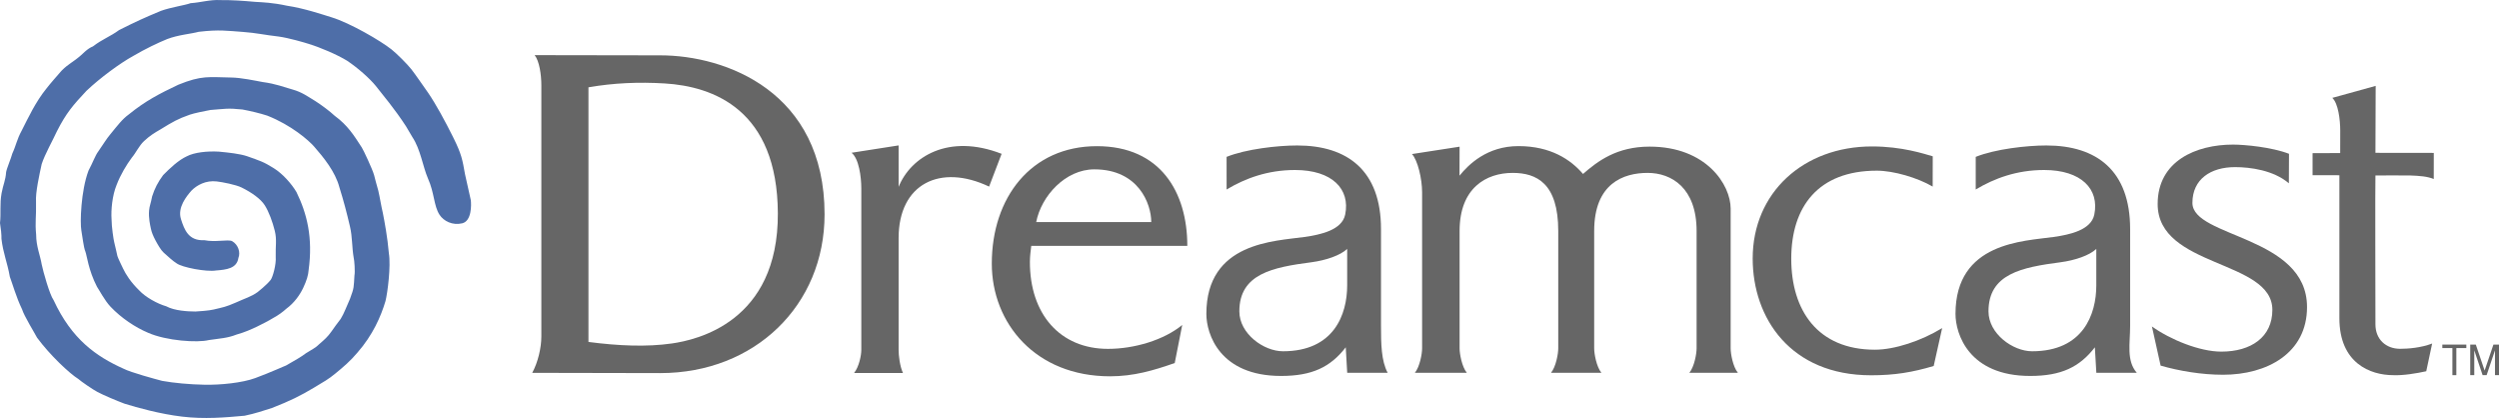
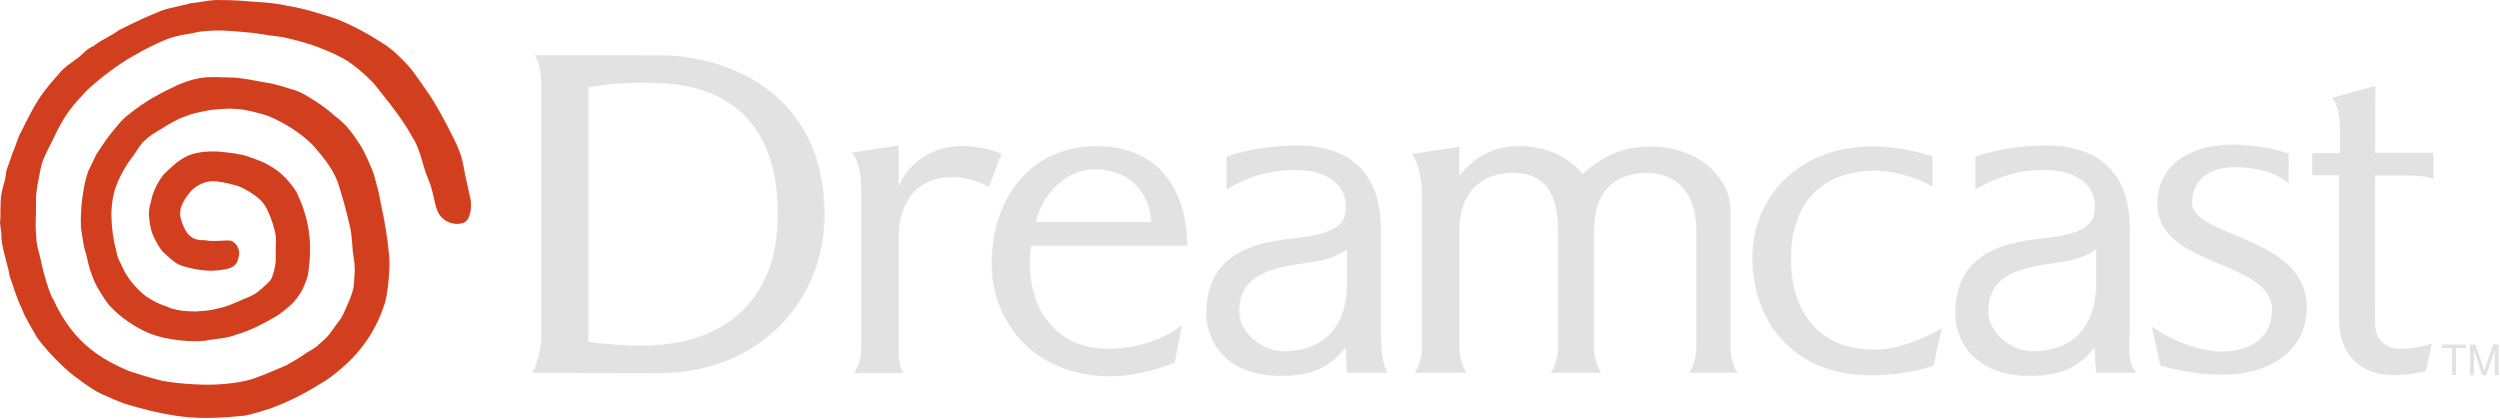
- <svg xmlns="http://www.w3.org/2000/svg" version="1.2" id="Layer_1" x="0px" y="0px" width="566.93px" height="94.787px" viewBox="0 0 566.93 94.787" xml:space="preserve">
-   <defs id="defs29" />
+ <svg xmlns="http://www.w3.org/2000/svg" width="100%" height="100%" viewBox="0 0 567 95" version="1.1" xml:space="preserve" style="fill-rule:evenodd;clip-rule:evenodd;stroke-linejoin:round;stroke-miterlimit:2;">
  <g id="g22">
-     <polygon fill="#666666" points="556.359,78.931 554.074,78.931 554.074,78.142 559.518,78.142 559.518,78.931 557.252,78.931    557.252,85.077 556.359,85.077  " id="polygon2" />
-     <polygon fill="#666666" points="563.211,85.077 561.318,79.442 561.318,85.077 560.404,85.077 560.404,78.142 561.668,78.142    563.668,84.038 565.666,78.142 566.93,78.142 566.93,85.077 566.02,85.077 566.02,79.442 564.125,85.077  " id="polygon4" />
-     <path fill="#666666" d="M122.813,19.344c0-2.409-0.458-5.529-1.522-6.841c6.973,0,22.039,0.046,28.497,0.046   c14.859,0,37.277,8.247,37.277,36.052c0,20.635-15.826,36.008-37.277,36.008c-4.705,0-22.67-0.058-29.044-0.058   c1.306-2.411,2.069-5.685,2.069-8.269V19.344L122.813,19.344z M133.5,77.543c6.858,0.892,13.189,1.165,18.917,0.347   c5.542-0.793,24.165-4.805,24.049-29.529c-0.109-23.431-14.581-28.788-25.731-29.443c-5.819-0.343-11.436-0.123-17.236,0.881   L133.5,77.543L133.5,77.543z" id="path6" />
-     <path fill="#666666" d="M193.187,34.642l10.676-1.667c0,2.186,0,8.596,0,9.4c2.738-6.767,11.259-12.205,23.366-7.493l-2.838,7.433   c-11.082-5.26-20.528-0.646-20.528,11.661V79.37c0,1.209,0.264,3.648,0.985,5.213h-11.089c1.12-1.381,1.64-4.004,1.64-5.213V42.74   C195.396,40.083,194.854,35.97,193.187,34.642L193.187,34.642z" id="path8" />
-     <path fill="#666666" d="M530.719,39.738c0,0.693,0,30.229,0,32.434c0,10.183,7.019,12.905,12.219,12.905   c2.197,0.107,5.313-0.406,7.488-0.889l1.338-6.285c-2.535,0.97-5.481,1.197-7.25,1.197c-3.26,0-5.617-2.164-5.617-5.549   c0-3.037-0.077-32.809,0-33.761h-0.034c0.432,0,7.196-0.024,7.879,0c2.217,0.078,3.92,0.213,5.387,0.803l0.008-5.919   c0,0-12.985-0.017-13.239-0.017l0.053-15.181l-9.838,2.719c1.356,1.269,1.797,4.982,1.797,7.431c0,0-0.008,4.536-0.008,5.083   c-0.441,0-5.438,0.025-6.265,0.025v5.001C525.51,39.735,530.719,39.738,530.719,39.738L530.719,39.738z" id="path10" />
-     <path fill="#666666" d="M488.193,74.036c4.229,3.021,10.866,5.703,15.733,5.703c6.752,0,11.588-3.285,11.588-9.469   c0-11.414-26.022-9.522-26.022-24.004c0-9.792,8.756-13.476,17.1-13.476c2.683,0,8.806,0.582,12.697,2.088l-0.031,6.688   c-3.459-2.955-8.735-3.669-12.213-3.669c-5.521,0-9.668,2.74-9.668,8.112c0,7.887,26.002,7.43,26.002,23.621   c0,10.471-9.07,15.354-19.055,15.354c-4.865,0-9.939-0.862-14.16-2.071L488.193,74.036L488.193,74.036z" id="path12" />
-     <path fill="#666666" d="M331.107,39.839c0-0.592,0.021-5.895,0.021-6.574l-10.809,1.671c1.303,1.365,2.303,5.623,2.303,8.667   v35.414c0,1.209-0.519,4.143-1.641,5.521h11.784c-1.118-1.381-1.637-4.313-1.637-5.521V52.372c0-9.75,6.031-13.164,12.035-13.164   c5.434,0,10.344,2.352,10.344,13.164v26.646c0,1.209-0.52,4.142-1.637,5.521h11.428c-1.123-1.381-1.637-4.313-1.637-5.521V52.372   c0-10.811,6.678-13.164,12.123-13.164c5.43,0,11.111,3.411,11.111,13.164v26.646c0,1.209-0.515,4.142-1.642,5.521h11.008   c-1.127-1.381-1.639-4.313-1.639-5.521V47.312c0-5.404-5.516-14.063-18.391-14.063c-7.492,0-11.818,3.333-15.103,6.2   c-2.793-3.26-7.34-6.317-14.647-6.317C337.365,33.129,333.162,37.302,331.107,39.839L331.107,39.839z" id="path14" />
-     <path fill="#666666" d="M305.621,56.453c-1.543,1.453-4.773,2.579-8.107,3.019c-8.762,1.147-16.352,2.604-16.352,11.137   c0,5.063,5.52,9.048,9.891,9.048c11.578,0,14.57-8.353,14.57-14.935v-8.269H305.621L305.621,56.453z M278.269,35.57   c4.419-1.771,11.549-2.583,16.021-2.583c11.42,0,19.008,5.705,19.008,18.95v21.972c0,4.069,0.062,7.924,1.512,10.631h-9.178   l-0.332-5.78c-3.473,4.487-7.627,6.495-14.676,6.495c-13.91,0-16.946-9.503-16.946-14.069c0-16.297,15.512-16.485,22.249-17.447   c3.728-0.526,8.521-1.58,9.244-5.074c1.188-5.78-2.942-10.114-11.385-10.114c-6.197,0-11.273,1.885-15.514,4.422L278.269,35.57   L278.269,35.57z M475.572,56.453c-1.541,1.453-4.773,2.579-8.109,3.019c-8.76,1.147-16.348,2.604-16.348,11.137   c0,5.063,5.516,9.048,9.887,9.048c11.576,0,14.57-8.353,14.57-14.935V56.453L475.572,56.453z M448.223,35.57   c4.418-1.771,11.556-2.583,16.023-2.583c11.414,0,19.002,5.705,19.002,18.95v21.972c0,4.069-0.887,7.841,1.508,10.631h-9.176   l-0.334-5.78c-3.478,4.487-7.625,6.495-14.674,6.495c-13.902,0-16.943-9.503-16.943-14.069c0-16.297,15.512-16.485,22.246-17.447   c3.729-0.526,8.527-1.58,9.242-5.074c1.19-5.78-2.941-10.114-11.385-10.114c-6.195,0-11.271,1.885-15.513,4.422v-7.4L448.223,35.57   L448.223,35.57z" id="path16" />
-     <path fill="#666666" d="M438.451,42.308c-3.443-2.012-8.879-3.605-12.67-3.605c-13.312,0-19.412,8.185-19.412,19.976   c0,11.68,5.965,20.625,18.983,20.625c4.462,0,10.535-2.006,15.25-4.902l-1.918,8.593c-4.799,1.428-8.842,2.108-14.194,2.108   c-18.295,0-26.871-12.977-26.871-26.479c0-14.921,11.504-25.417,27.072-25.417c6.805,0,11.771,1.668,13.776,2.238L438.451,42.308   L438.451,42.308z" id="path18" />
-     <path fill="#666666" d="M233.646,59.304c0.008-1.234,0.172-2.41,0.31-3.55h35.401c0-12.169-6.087-22.608-20.505-22.608   c-14.965,0-23.85,11.703-23.85,26.63c0,13.498,9.891,25.56,26.832,25.56c5.356,0,9.834-1.319,14.669-3.012l1.701-8.63   c-4.135,3.404-10.817,5.418-16.849,5.418C240.514,79.112,233.599,71.263,233.646,59.304L233.646,59.304z M235.077,50.356   c1.149-5.92,6.628-11.952,13.184-11.952c10.018,0,12.917,7.817,12.917,11.952C261.176,50.356,235.077,50.375,235.077,50.356   L235.077,50.356z" id="path20" />
+     <g>
+       <path id="polygon2" d="M556.359,78.931L554.074,78.931L554.074,78.142L559.518,78.142L559.518,78.931L557.252,78.931L557.252,85.077L556.359,85.077L556.359,78.931Z" style="fill:rgb(226,226,226);fill-rule:nonzero;" />
+       <path id="polygon4" d="M563.211,85.077L561.318,79.442L561.318,85.077L560.404,85.077L560.404,78.142L561.668,78.142L563.668,84.038L565.666,78.142L566.93,78.142L566.93,85.077L566.02,85.077L566.02,79.442L564.125,85.077L563.211,85.077Z" style="fill:rgb(226,226,226);fill-rule:nonzero;" />
+       <path id="path6" d="M122.813,19.344C122.813,16.935 122.355,13.815 121.291,12.503C128.264,12.503 143.33,12.549 149.788,12.549C164.647,12.549 187.065,20.796 187.065,48.601C187.065,69.236 171.239,84.609 149.788,84.609C145.083,84.609 127.118,84.551 120.744,84.551C122.05,82.14 122.813,78.866 122.813,76.282L122.813,19.344ZM133.5,77.543C140.358,78.435 146.689,78.708 152.417,77.89C157.959,77.097 176.582,73.085 176.466,48.361C176.357,24.93 161.885,19.573 150.735,18.918C144.916,18.575 139.299,18.795 133.499,19.799L133.5,77.543Z" style="fill:rgb(226,226,226);fill-rule:nonzero;" />
+       <path id="path8" d="M193.187,34.642L203.863,32.975L203.863,42.375C206.601,35.608 215.122,30.17 227.229,34.882L224.391,42.315C213.309,37.055 203.863,41.669 203.863,53.976L203.863,79.37C203.863,80.579 204.127,83.018 204.848,84.583L193.759,84.583C194.879,83.202 195.399,80.579 195.399,79.37L195.399,42.74C195.396,40.083 194.854,35.97 193.187,34.642Z" style="fill:rgb(226,226,226);fill-rule:nonzero;" />
+       <path id="path10" d="M530.719,39.738L530.719,72.172C530.719,82.355 537.738,85.077 542.938,85.077C545.135,85.184 548.251,84.671 550.426,84.188L551.764,77.903C549.229,78.873 546.283,79.1 544.514,79.1C541.254,79.1 538.897,76.936 538.897,73.551C538.897,70.514 538.82,40.742 538.897,39.79L538.863,39.79C539.295,39.79 546.059,39.766 546.742,39.79C548.959,39.868 550.662,40.003 552.129,40.593L552.137,34.674C552.137,34.674 539.152,34.657 538.898,34.657L538.951,19.476L529.113,22.195C530.469,23.464 530.91,27.177 530.91,29.626C530.91,29.626 530.902,34.162 530.902,34.709C530.461,34.709 525.464,34.734 524.637,34.734L524.637,39.735C525.51,39.735 530.719,39.738 530.719,39.738Z" style="fill:rgb(226,226,226);fill-rule:nonzero;" />
+       <path id="path12" d="M488.193,74.036C492.422,77.057 499.059,79.739 503.926,79.739C510.678,79.739 515.514,76.454 515.514,70.27C515.514,58.856 489.492,60.748 489.492,46.266C489.492,36.474 498.248,32.79 506.592,32.79C509.275,32.79 515.398,33.372 519.289,34.878L519.258,41.566C515.799,38.611 510.523,37.897 507.045,37.897C501.524,37.897 497.377,40.637 497.377,46.009C497.377,53.896 523.379,53.439 523.379,69.63C523.379,80.101 514.309,84.984 504.324,84.984C499.459,84.984 494.385,84.122 490.164,82.913L488.193,74.036Z" style="fill:rgb(226,226,226);fill-rule:nonzero;" />
+       <path id="path14" d="M331.107,39.839C331.107,39.247 331.128,33.944 331.128,33.265L320.319,34.936C321.622,36.301 322.622,40.559 322.622,43.603L322.622,79.017C322.622,80.226 322.103,83.16 320.981,84.538L332.765,84.538C331.647,83.157 331.128,80.225 331.128,79.017L331.128,52.372C331.128,42.622 337.159,39.208 343.163,39.208C348.597,39.208 353.507,41.56 353.507,52.372L353.507,79.018C353.507,80.227 352.987,83.16 351.87,84.539L363.298,84.539C362.175,83.158 361.661,80.226 361.661,79.018L361.661,52.372C361.661,41.561 368.339,39.208 373.784,39.208C379.214,39.208 384.895,42.619 384.895,52.372L384.895,79.018C384.895,80.227 384.38,83.16 383.253,84.539L394.261,84.539C393.134,83.158 392.622,80.226 392.622,79.018L392.622,47.312C392.622,41.908 387.106,33.249 374.231,33.249C366.739,33.249 362.413,36.582 359.128,39.449C356.335,36.189 351.788,33.132 344.481,33.132C337.365,33.129 333.162,37.302 331.107,39.839Z" style="fill:rgb(226,226,226);fill-rule:nonzero;" />
+       <path id="path16" d="M305.621,56.453C304.078,57.906 300.848,59.032 297.514,59.472C288.752,60.619 281.162,62.076 281.162,70.609C281.162,75.672 286.682,79.657 291.053,79.657C302.631,79.657 305.623,71.304 305.623,64.722L305.623,56.453L305.621,56.453ZM278.269,35.57C282.688,33.799 289.818,32.987 294.29,32.987C305.71,32.987 313.298,38.692 313.298,51.937L313.298,73.909C313.298,77.978 313.36,81.833 314.81,84.54L305.632,84.54L305.3,78.76C301.827,83.247 297.673,85.255 290.624,85.255C276.714,85.255 273.678,75.752 273.678,71.186C273.678,54.889 289.19,54.701 295.927,53.739C299.655,53.213 304.448,52.159 305.171,48.665C306.359,42.885 302.229,38.551 293.786,38.551C287.589,38.551 282.513,40.436 278.272,42.973L278.269,35.57ZM475.572,56.453C474.031,57.906 470.799,59.032 467.463,59.472C458.703,60.619 451.115,62.076 451.115,70.609C451.115,75.672 456.631,79.657 461.002,79.657C472.578,79.657 475.572,71.304 475.572,64.722L475.572,56.453ZM448.223,35.57C452.641,33.799 459.779,32.987 464.246,32.987C475.66,32.987 483.248,38.692 483.248,51.937L483.248,73.909C483.248,77.978 482.361,81.75 484.756,84.54L475.58,84.54L475.246,78.76C471.768,83.247 467.621,85.255 460.572,85.255C446.67,85.255 443.629,75.752 443.629,71.186C443.629,54.889 459.141,54.701 465.875,53.739C469.604,53.213 474.402,52.159 475.117,48.665C476.307,42.885 472.176,38.551 463.732,38.551C457.537,38.551 452.461,40.436 448.219,42.973L448.219,35.573L448.223,35.57Z" style="fill:rgb(226,226,226);fill-rule:nonzero;" />
+       <path id="path18" d="M438.451,42.308C435.008,40.296 429.572,38.703 425.781,38.703C412.469,38.703 406.369,46.888 406.369,58.679C406.369,70.359 412.334,79.304 425.352,79.304C429.814,79.304 435.887,77.298 440.602,74.402L438.684,82.995C433.885,84.423 429.842,85.103 424.49,85.103C406.195,85.103 397.619,72.126 397.619,58.624C397.619,43.703 409.123,33.207 424.691,33.207C431.496,33.207 436.462,34.875 438.467,35.445L438.451,42.308Z" style="fill:rgb(226,226,226);fill-rule:nonzero;" />
+       <path id="path20" d="M233.646,59.304C233.654,58.07 233.818,56.894 233.956,55.754L269.357,55.754C269.357,43.585 263.27,33.146 248.852,33.146C233.887,33.146 225.002,44.849 225.002,59.776C225.002,73.274 234.893,85.336 251.834,85.336C257.19,85.336 261.668,84.017 266.503,82.324L268.204,73.694C264.069,77.098 257.387,79.112 251.355,79.112C240.514,79.112 233.599,71.263 233.646,59.304ZM235.077,50.356C236.226,44.436 241.705,38.404 248.261,38.404C258.279,38.404 261.178,46.221 261.178,50.356C261.176,50.356 235.077,50.375 235.077,50.356Z" style="fill:rgb(226,226,226);fill-rule:nonzero;" />
+     </g>
  </g>
-   <path fill="#CF3311" d="M65.058,1.288c3.969,0.596,8.026,1.984,10.141,2.63C79.46,5.22,86.376,9.269,88.82,11.209  c1.157,0.918,3.585,3.323,4.528,4.533c0.917,1.179,2.667,3.733,3.783,5.308c1.781,2.597,3.874,6.466,5.648,10.025  c1.984,3.978,2.12,5.13,2.721,8.455l1.311,5.862c0.123,1.014,0.227,4.731-1.957,5.251c-2.181,0.521-4.199-0.483-5.15-1.955  c-1.316-2.036-1.133-4.926-2.623-8.234c-1.161-2.674-1.666-6.561-3.521-9.355l-1.453-2.458c-2.573-3.96-5.253-7.103-6.851-9.153  c-1.411-1.723-4.04-4.064-6.531-5.729c-2.306-1.398-6.032-2.993-8.719-3.813c-0.856-0.279-4.524-1.357-6.8-1.66  c-3.093-0.347-5.126-0.836-8.063-1.043c-3.63-0.256-5.367-0.578-10.074-0.028c-1.783,0.484-4.605,0.676-7.147,1.647  c-2.053,0.837-4.906,2.189-7.703,3.832c-3.012,1.651-7.578,5.026-10.609,7.907c-3.054,3.263-4.582,5.014-6.687,9.15  c-0.931,2.046-2.736,5.213-3.464,7.447c-0.497,2.269-1.443,6.5-1.286,8.556c0.073,3.681-0.25,4.44,0.027,7.45  c0.01,2.71,0.899,4.588,1.27,6.806c0.315,1.53,1.787,6.828,2.694,8.062c4.129,8.9,9.675,12.755,15.856,15.537  c1.742,0.888,7.191,2.346,8.767,2.763c2.69,0.485,6.227,0.81,9.633,0.875c3.583,0.069,8.522-0.414,11.517-1.519  c3.244-1.193,6.997-2.891,6.953-2.84c1.504-0.832,3.802-2.187,4.516-2.781c1.383-0.885,2.217-1.228,3.034-2.08  c1.184-1.033,1.898-1.629,2.794-2.91c0.497-0.721,1.292-1.827,2.059-2.805c0.83-1.36,1.307-2.793,2.116-4.564  c0.968-2.623,0.818-2.496,1.003-5.277c0.175-0.807-0.02-3.519-0.164-3.979c-0.437-2.502-0.283-4.709-0.856-7.139  c-0.771-3.287-1.417-5.747-2.402-8.899c-0.929-3.549-3.656-6.838-5.702-9.188c-1.268-1.457-5.201-4.895-10.658-7.043  c-1.538-0.517-4.05-1.103-5.647-1.395c-3.41-0.356-3.965-0.127-7.229,0.111c-1.124,0.196-3.731,0.729-4.692,1.066  c-2.804,0.985-3.835,1.611-6.702,3.366c-1.334,0.775-2.34,1.368-3.705,2.646c-1.089,1.008-1.868,2.72-2.748,3.725  c-1.209,1.644-2.554,3.836-3.456,6.201c-0.978,2.353-1.293,5.664-1.143,7.795c0,1.621,0.441,4.598,0.616,5.246  c0.176,0.65,0.616,2.67,0.71,3.076c0.097,0.405,1.145,2.541,1.292,2.853c0.593,1.261,1.726,3.069,3.633,4.919  c1.411,1.54,4.133,3.05,6.174,3.635c1.828,1.006,4.912,1.174,6.62,1.178c0.839-0.053,2.984-0.184,4.103-0.451  c2.271-0.545,2.688-0.56,5.028-1.575c2.1-0.974,3.523-1.325,4.986-2.403c0,0,2.007-1.572,2.919-2.724  c0.481-0.604,1.306-3.5,1.161-5.293c-0.069-2.453,0.289-3.845-0.214-5.863c-0.5-2.019-1.354-4.358-2.281-5.8  c-0.939-1.46-2.956-2.882-5.251-4.017c-1.288-0.636-4.333-1.224-5.627-1.376c-2.453-0.292-4.506,0.823-5.753,2.097  c-1.082,1.236-3.22,3.803-2.369,6.457c0.771,2.4,1.703,4.959,5.304,4.77c2.473,0.516,5.33-0.229,6.283,0.207  c1.413,0.803,1.955,2.573,1.443,3.811c-0.359,2.383-2.643,2.668-5.076,2.852c-2.18,0.365-7.715-0.702-8.93-1.613  c-0.816-0.484-2.067-1.647-2.946-2.435c-0.633-0.568-1.346-1.828-1.837-2.734c-0.598-1.114-0.903-1.933-1.057-2.657  c-0.185-0.86-0.562-2.506-0.419-4.149c0.099-1.108,0.394-1.582,0.688-3.203c0.589-1.84,1.32-3.239,2.498-4.834  c1.532-1.556,3.479-3.408,5.38-4.269c1.676-0.886,4.613-1.211,7.268-1.056c2.156,0.206,4.702,0.469,6.389,1.033  c2.884,1.03,3.708,1.236,6.077,2.73c1.999,1.237,4.012,3.516,5.136,5.402c2.39,4.89,3.76,10.328,2.764,17.653  c-0.081,1.236-0.466,2.443-1.237,4.084c-0.714,1.511-1.96,3.35-3.838,4.732c-0.754,0.699-1.946,1.561-2.915,2.063  c-1.375,0.834-2.299,1.269-3.733,1.989c-1.26,0.594-2.73,1.27-4.646,1.802c-2.076,0.821-3.67,0.854-6.281,1.243  c-2.568,0.646-9.602,0.187-13.792-1.662c-2.857-1.203-6.064-3.321-8.505-5.904c-1.354-1.422-2.681-3.996-3.069-4.523  c-1.94-3.729-2.319-7.233-2.631-7.973c-0.422-1-0.631-3.244-0.916-4.779c-0.319-1.724-0.122-8.941,1.617-13.573  c0.981-1.845,1.555-3.49,2.217-4.353c1.193-1.696,1.769-2.755,2.782-3.957c1.528-1.852,2.64-3.364,4.127-4.431  c3.793-3.083,6.959-4.711,11.245-6.746c5.324-2.168,6.923-1.72,11.964-1.639c2.267,0.02,5.566,0.733,7.189,1.027  c3.012,0.401,4.738,1.127,6.773,1.695c2.178,0.608,3.436,1.58,5.226,2.659c1.47,0.949,3.202,2.251,4.345,3.308  c2.927,2.146,4.337,4.401,6.131,7.171c0.327,0.464,2.455,5.002,2.794,6.266c0.158,0.633,0.638,2.449,0.949,3.511  c0.396,1.685,0.591,3.176,1.036,5.078c0.396,1.957,1.072,5.652,1.364,9.107c0.495,2.965-0.296,9.016-0.76,10.871  c-1.035,3.463-2.85,7.69-6.428,11.762c-1.519,1.804-3.135,3.199-5.003,4.717c-1.427,1.189-2.653,1.886-4.861,3.202  c-2.996,1.788-5.276,2.931-9.477,4.573c-1.71,0.549-3.866,1.271-6.188,1.75C51,94.683,46.376,95.08,41.33,94.481  c-5.047-0.602-10.102-2.023-13.089-2.939c-1.649-0.618-4.841-1.955-6.178-2.68c-0.872-0.44-3.793-2.438-4.288-2.918  c-2-1.237-6.479-5.449-9.371-9.375c-0.633-1.217-2.911-4.854-3.406-6.448c-1.313-2.697-2.229-5.96-2.766-7.354  c-0.568-3.254-1.528-5.348-1.902-8.611c0.042-0.768-0.154-2.577-0.33-3.578c0.254-2.235-0.086-4.339,0.358-6.773  c0.39-2.053,0.904-2.91,1.028-4.766c0.121-0.794,1.141-3.182,1.415-4.245c0.826-1.75,1.03-3.191,2.107-5.147  c1.549-3.048,3.172-6.554,5.662-9.617c0.712-0.95,2.729-3.228,3.416-4.017c1.625-1.625,2.578-1.881,4.421-3.51  c0.19-0.12,1.409-1.508,2.685-1.985c2.111-1.632,3.937-2.23,5.948-3.715c4.029-2.008,5.497-2.686,9.497-4.351  c2.313-0.825,5.534-1.28,6.694-1.73c2.209-0.137,4.451-0.841,6.773-0.702c2.607-0.024,5.234,0.162,7.855,0.4  C59.625,0.522,61.931,0.608,65.058,1.288L65.058,1.288z" id="path24" style="fill:#4365a2;fill-opacity:0.941" />
+   <path id="path24" d="M65.058,1.288C69.027,1.884 73.084,3.272 75.199,3.918C79.46,5.22 86.376,9.269 88.82,11.209C89.977,12.127 92.405,14.532 93.348,15.742C94.265,16.921 96.015,19.475 97.131,21.05C98.912,23.647 101.005,27.516 102.779,31.075C104.763,35.053 104.899,36.205 105.5,39.53L106.811,45.392C106.934,46.406 107.038,50.123 104.854,50.643C102.673,51.164 100.655,50.16 99.704,48.688C98.388,46.652 98.571,43.762 97.081,40.454C95.92,37.78 95.415,33.893 93.56,31.099L92.107,28.641C89.534,24.681 86.854,21.538 85.256,19.488C83.845,17.765 81.216,15.424 78.725,13.759C76.419,12.361 72.693,10.766 70.006,9.946C69.15,9.667 65.482,8.589 63.206,8.286C60.113,7.939 58.08,7.45 55.143,7.243C51.513,6.987 49.776,6.665 45.069,7.215C43.286,7.699 40.464,7.891 37.922,8.862C35.869,9.699 33.016,11.051 30.219,12.694C27.207,14.345 22.641,17.72 19.61,20.601C16.556,23.864 15.028,25.615 12.923,29.751C11.992,31.797 10.187,34.964 9.459,37.198C8.962,39.467 8.016,43.698 8.173,45.754C8.246,49.435 7.923,50.194 8.2,53.204C8.21,55.914 9.099,57.792 9.47,60.01C9.785,61.54 11.257,66.838 12.164,68.072C16.293,76.972 21.839,80.827 28.02,83.609C29.762,84.497 35.211,85.955 36.787,86.372C39.477,86.857 43.014,87.182 46.42,87.247C50.003,87.316 54.942,86.833 57.937,85.728C61.181,84.535 64.934,82.837 64.89,82.888C66.394,82.056 68.692,80.701 69.406,80.107C70.789,79.222 71.623,78.879 72.44,78.027C73.624,76.994 74.338,76.398 75.234,75.117C75.731,74.396 76.526,73.29 77.293,72.312C78.123,70.952 78.6,69.519 79.409,67.748C80.377,65.125 80.227,65.252 80.412,62.471C80.587,61.664 80.392,58.952 80.248,58.492C79.811,55.99 79.965,53.783 79.392,51.353C78.621,48.066 77.975,45.606 76.99,42.454C76.061,38.905 73.334,35.616 71.288,33.266C70.02,31.809 66.087,28.371 60.63,26.223C59.092,25.706 56.58,25.12 54.983,24.828C51.573,24.472 51.018,24.701 47.754,24.939C46.63,25.135 44.023,25.668 43.062,26.005C40.258,26.99 39.227,27.616 36.36,29.371C35.026,30.146 34.02,30.739 32.655,32.017C31.566,33.025 30.787,34.737 29.907,35.742C28.698,37.386 27.353,39.578 26.451,41.943C25.473,44.296 25.158,47.607 25.308,49.738C25.308,51.359 25.749,54.336 25.924,54.984C26.1,55.634 26.54,57.654 26.634,58.06C26.731,58.465 27.779,60.601 27.926,60.913C28.519,62.174 29.652,63.982 31.559,65.832C32.97,67.372 35.692,68.882 37.733,69.467C39.561,70.473 42.645,70.641 44.353,70.645C45.192,70.592 47.337,70.461 48.456,70.194C50.727,69.649 51.144,69.634 53.484,68.619C55.584,67.645 57.007,67.294 58.47,66.216C58.47,66.216 60.477,64.644 61.389,63.492C61.87,62.888 62.695,59.992 62.55,58.199C62.481,55.746 62.839,54.354 62.336,52.336C61.836,50.317 60.982,47.978 60.055,46.536C59.116,45.076 57.099,43.654 54.804,42.519C53.516,41.883 50.471,41.295 49.177,41.143C46.724,40.851 44.671,41.966 43.424,43.24C42.342,44.476 40.204,47.043 41.055,49.697C41.826,52.097 42.758,54.656 46.359,54.467C48.832,54.983 51.689,54.238 52.642,54.674C54.055,55.477 54.597,57.247 54.085,58.485C53.726,60.868 51.442,61.153 49.009,61.337C46.829,61.702 41.294,60.635 40.079,59.724C39.263,59.24 38.012,58.077 37.133,57.289C36.5,56.721 35.787,55.461 35.296,54.555C34.698,53.441 34.393,52.622 34.239,51.898C34.054,51.038 33.677,49.392 33.82,47.749C33.919,46.641 34.214,46.167 34.508,44.546C35.097,42.706 35.828,41.307 37.006,39.712C38.538,38.156 40.485,36.304 42.386,35.443C44.062,34.557 46.999,34.232 49.654,34.387C51.81,34.593 54.356,34.856 56.043,35.42C58.927,36.45 59.751,36.656 62.12,38.15C64.119,39.387 66.132,41.666 67.256,43.552C69.646,48.442 71.016,53.88 70.02,61.205C69.939,62.441 69.554,63.648 68.783,65.289C68.069,66.8 66.823,68.639 64.945,70.021C64.191,70.72 62.999,71.582 62.03,72.084C60.655,72.918 59.731,73.353 58.297,74.073C57.037,74.667 55.567,75.343 53.651,75.875C51.575,76.696 49.981,76.729 47.37,77.118C44.802,77.764 37.768,77.305 33.578,75.456C30.721,74.253 27.514,72.135 25.073,69.552C23.719,68.13 22.392,65.556 22.004,65.029C20.064,61.3 19.685,57.796 19.373,57.056C18.951,56.056 18.742,53.812 18.457,52.277C18.138,50.553 18.335,43.336 20.074,38.704C21.055,36.859 21.629,35.214 22.291,34.351C23.484,32.655 24.06,31.596 25.073,30.394C26.601,28.542 27.713,27.03 29.2,25.963C32.993,22.88 36.159,21.252 40.445,19.217C45.769,17.049 47.368,17.497 52.409,17.578C54.676,17.598 57.975,18.311 59.598,18.605C62.61,19.006 64.336,19.732 66.371,20.3C68.549,20.908 69.807,21.88 71.597,22.959C73.067,23.908 74.799,25.21 75.942,26.267C78.869,28.413 80.279,30.668 82.073,33.438C82.4,33.902 84.528,38.44 84.867,39.704C85.025,40.337 85.505,42.153 85.816,43.215C86.212,44.9 86.407,46.391 86.852,48.293C87.248,50.25 87.924,53.945 88.216,57.4C88.711,60.365 87.92,66.416 87.456,68.271C86.421,71.734 84.606,75.961 81.028,80.033C79.509,81.837 77.893,83.232 76.025,84.75C74.598,85.939 73.372,86.636 71.164,87.952C68.168,89.74 65.888,90.883 61.687,92.525C59.977,93.074 57.821,93.796 55.499,94.275C51,94.683 46.376,95.08 41.33,94.481C36.283,93.879 31.228,92.458 28.241,91.542C26.592,90.924 23.4,89.587 22.063,88.862C21.191,88.422 18.27,86.424 17.775,85.944C15.775,84.707 11.296,80.495 8.404,76.569C7.771,75.352 5.493,71.715 4.998,70.121C3.685,67.424 2.769,64.161 2.232,62.767C1.664,59.513 0.704,57.419 0.33,54.156C0.372,53.388 0.176,51.579 -0,50.578C0.254,48.343 -0.086,46.239 0.358,43.805C0.748,41.752 1.262,40.895 1.386,39.039C1.507,38.245 2.527,35.857 2.801,34.794C3.627,33.044 3.831,31.603 4.908,29.647C6.457,26.599 8.08,23.093 10.57,20.03C11.282,19.08 13.299,16.802 13.986,16.013C15.611,14.388 16.564,14.132 18.407,12.503C18.597,12.383 19.816,10.995 21.092,10.518C23.203,8.886 25.029,8.288 27.04,6.803C31.069,4.795 32.537,4.117 36.537,2.452C38.85,1.627 42.071,1.172 43.231,0.722C45.44,0.585 47.682,-0.119 50.004,0.02C52.611,-0.004 55.238,0.182 57.859,0.42C59.625,0.522 61.931,0.608 65.058,1.288Z" style="fill:rgb(207,51,17);fill-opacity:0.94;fill-rule:nonzero;" />
</svg>
